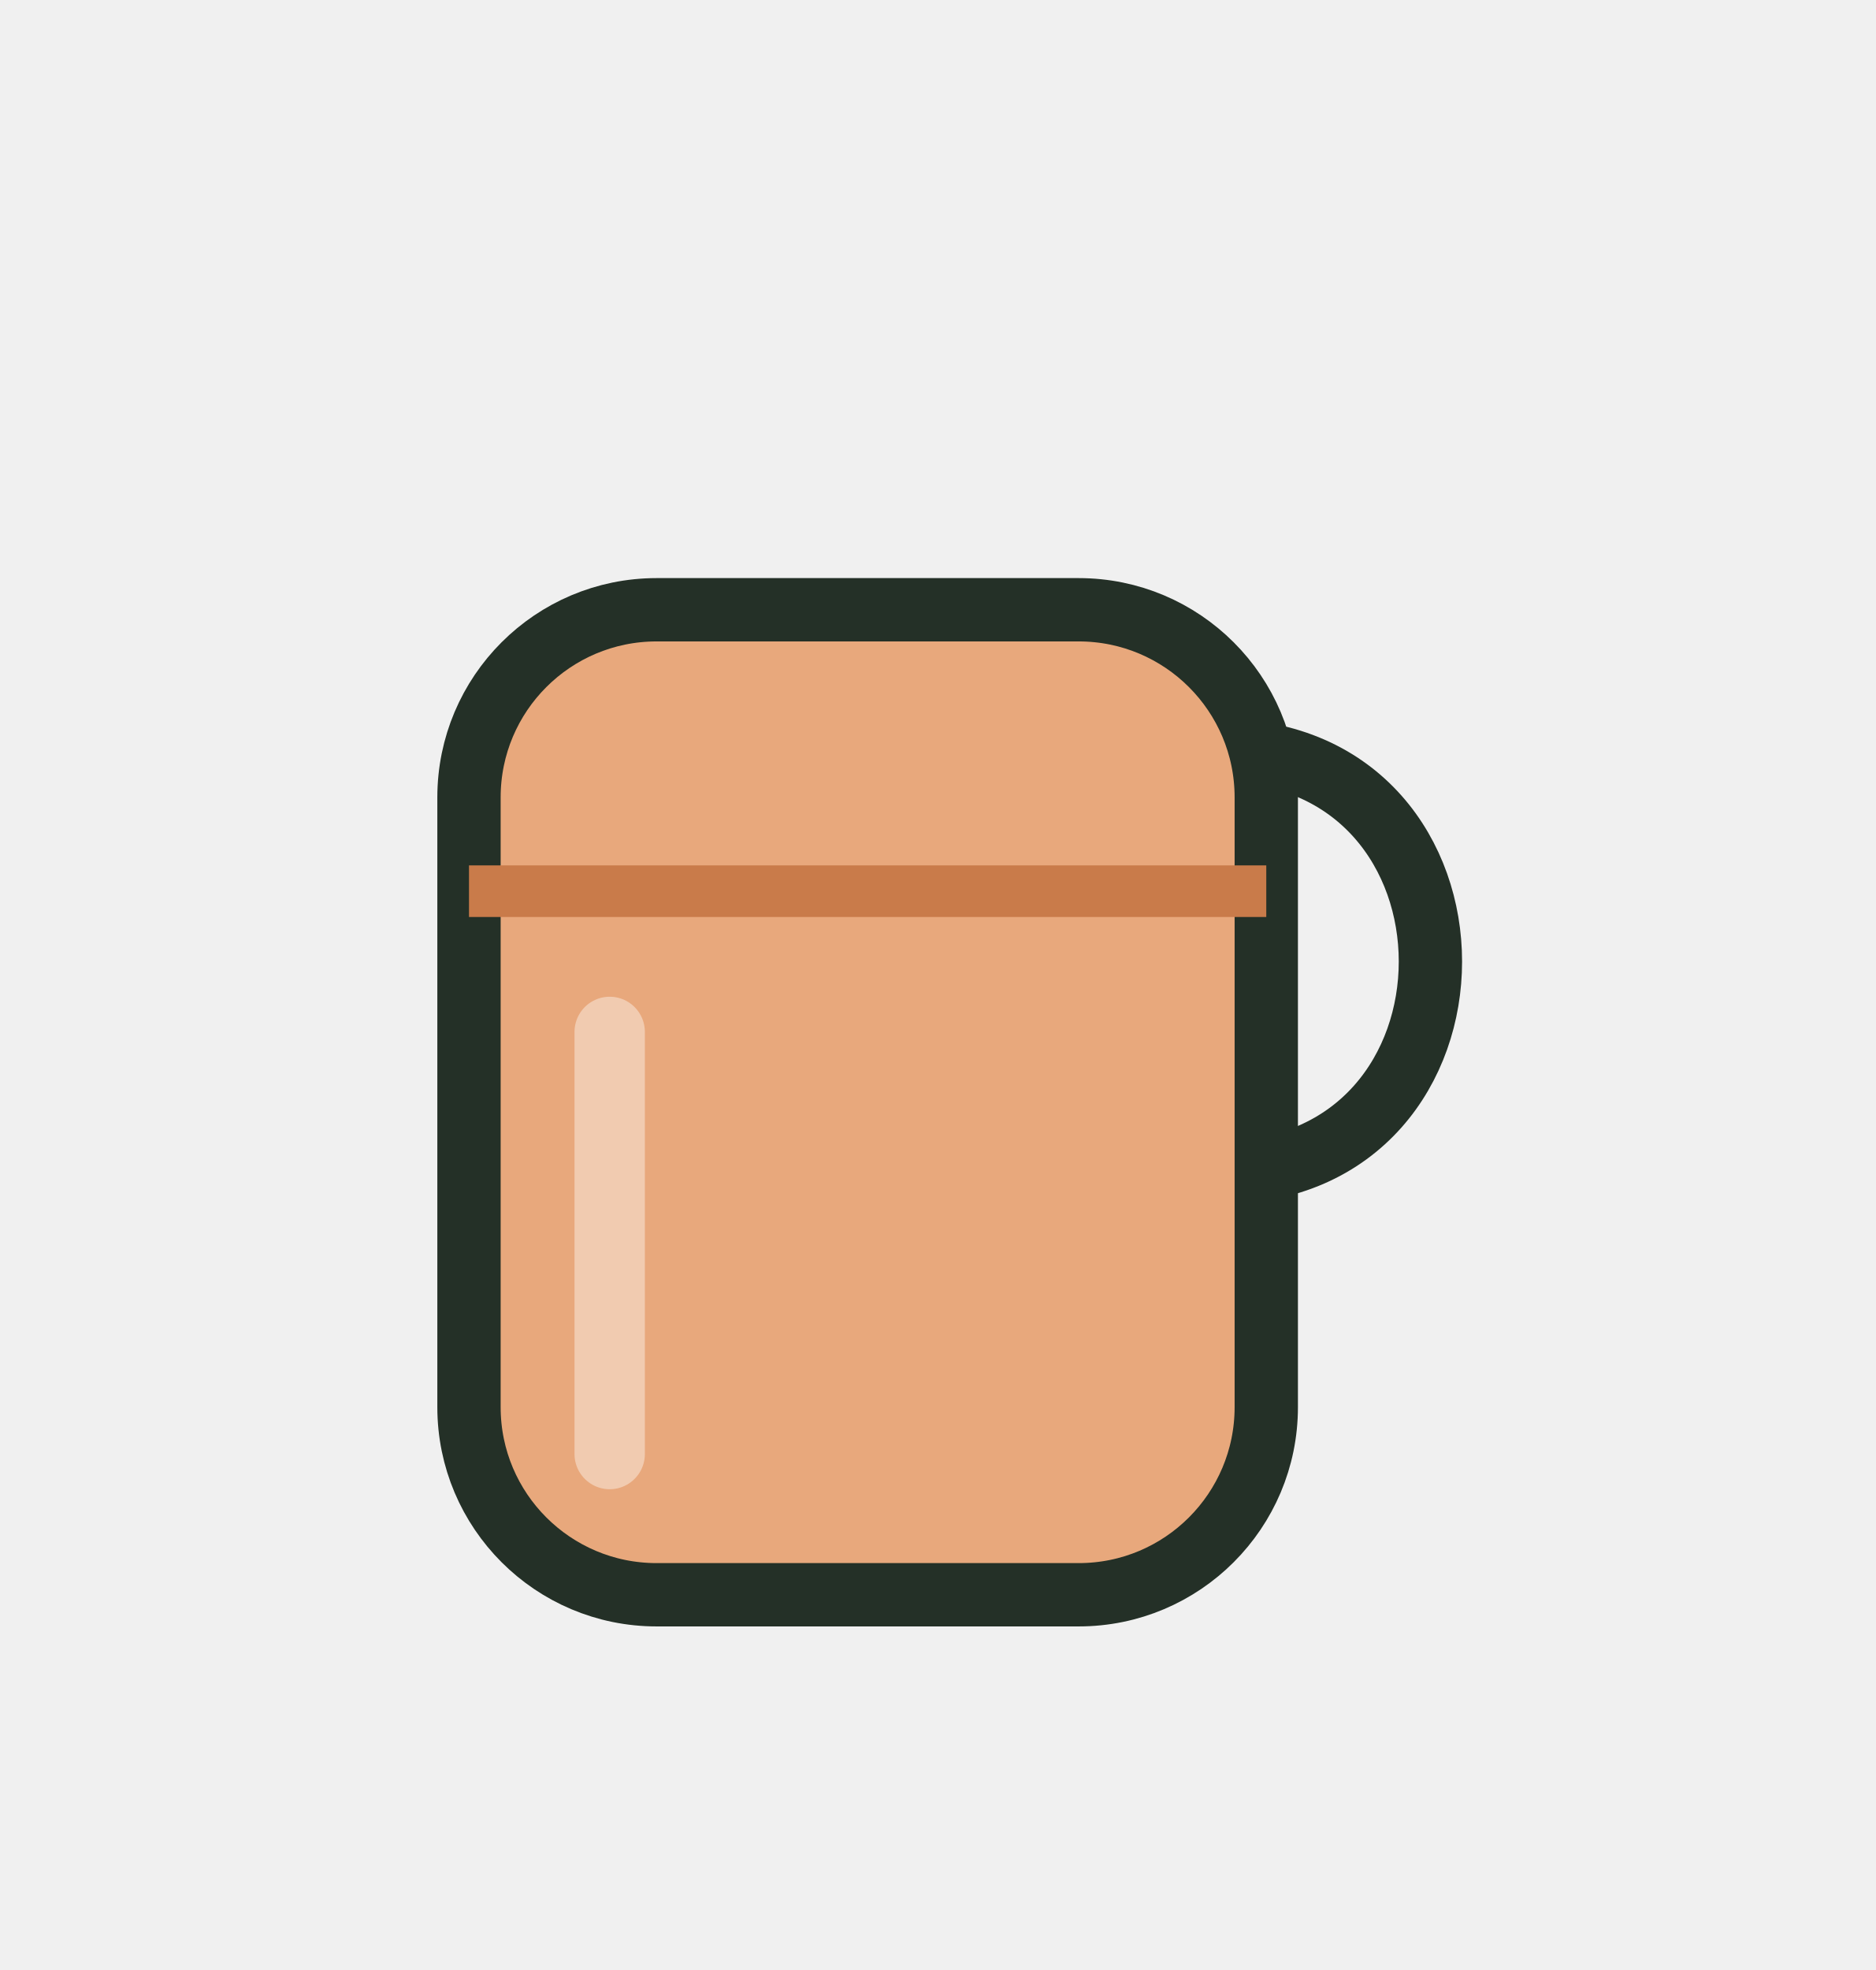
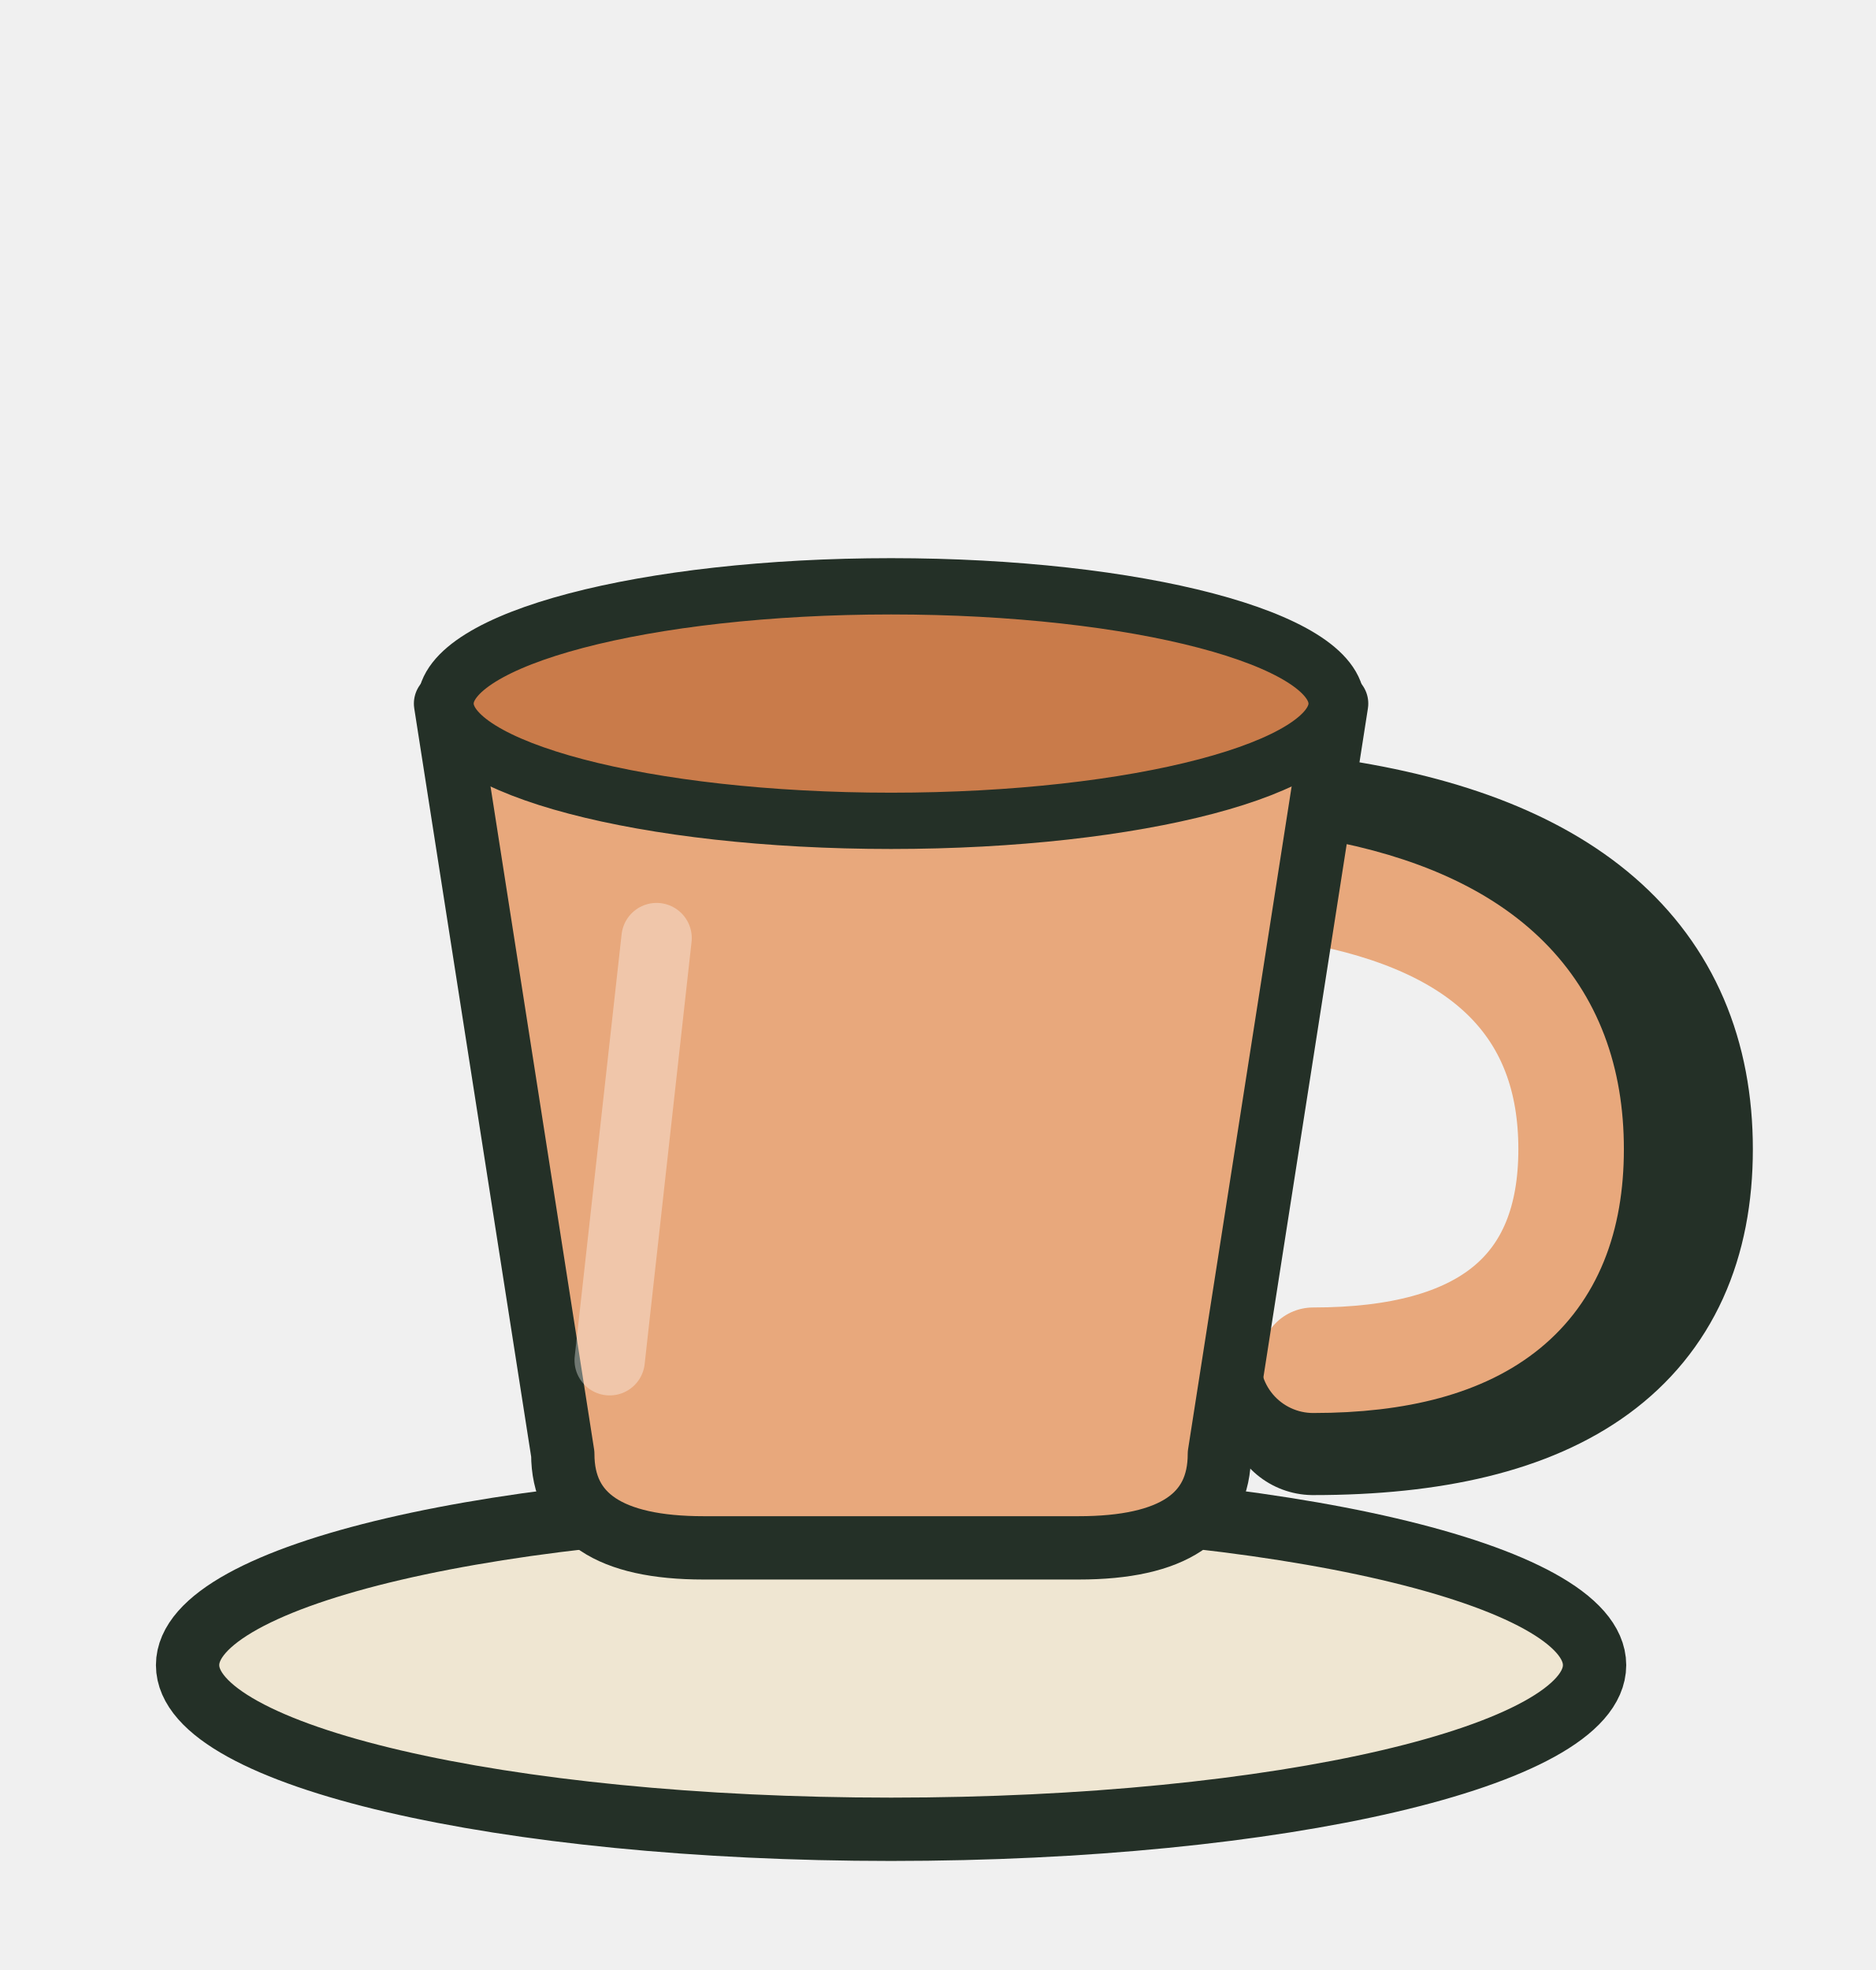
<svg xmlns="http://www.w3.org/2000/svg" viewBox="0 0 80 84">
-   <path d="M52,32 C64,32 64,50 52,50" fill="none" stroke="#243027" stroke-width="2.7" stroke-linecap="round" />
-   <rect x="20" y="26" width="34" height="42" rx="8" fill="#E8A87C" stroke="#243027" stroke-width="2.7" />
-   <path d="M20,38 L54,38" stroke="#C97B4A" stroke-width="2.2" />
-   <path d="M26,44 L26,62" stroke="#fff" stroke-width="3" opacity="0.4" stroke-linecap="round" />
+   <ellipse cx="38" cy="71" rx="30" ry="7" fill="#EFE6D2" stroke="#243027" stroke-width="2.7" />
+   <path d="M56,36 Q71,38 71,49 Q71,60 56,60" fill="none" stroke="#243027" stroke-width="7.5" stroke-linecap="round" />
+   <path d="M56,38 Q67,40 67,49 Q67,58 56,58" fill="none" stroke="#E8A87C" stroke-width="4.5" stroke-linecap="round" />
+   <path d="M19,30 L57,30 L52,62 Q52,66 46,66 L30,66 Q24,66 24,62 Z" fill="#E8A87C" stroke="#243027" stroke-width="2.7" stroke-linejoin="round" />
+   <ellipse cx="38" cy="30" rx="19" ry="5" fill="#C97B4A" stroke="#243027" stroke-width="2.4" />
+   <path d="M28,40 L26,58" stroke="#fff" stroke-width="3" opacity="0.35" stroke-linecap="round" />
</svg>
